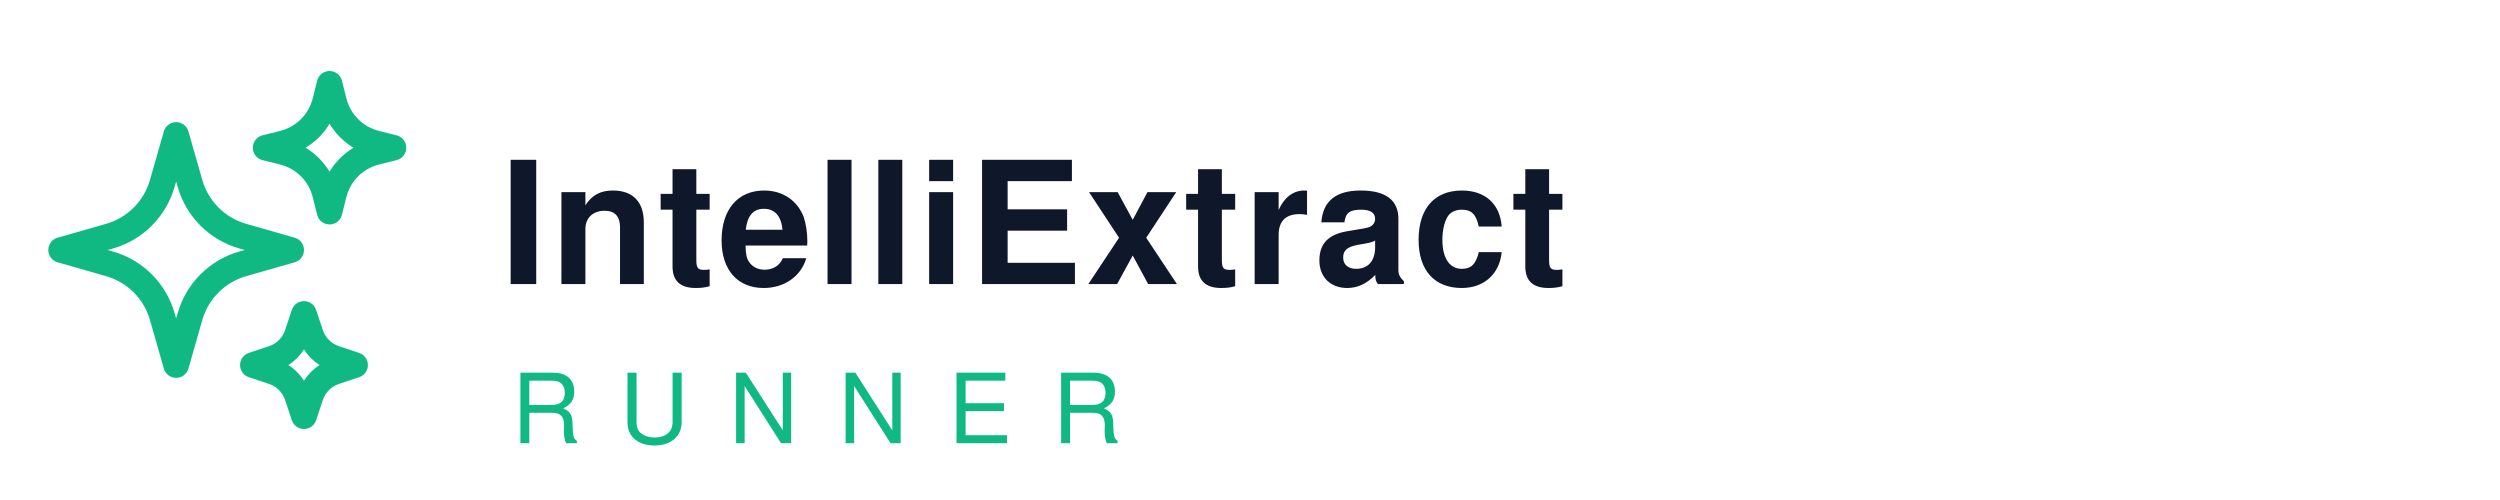
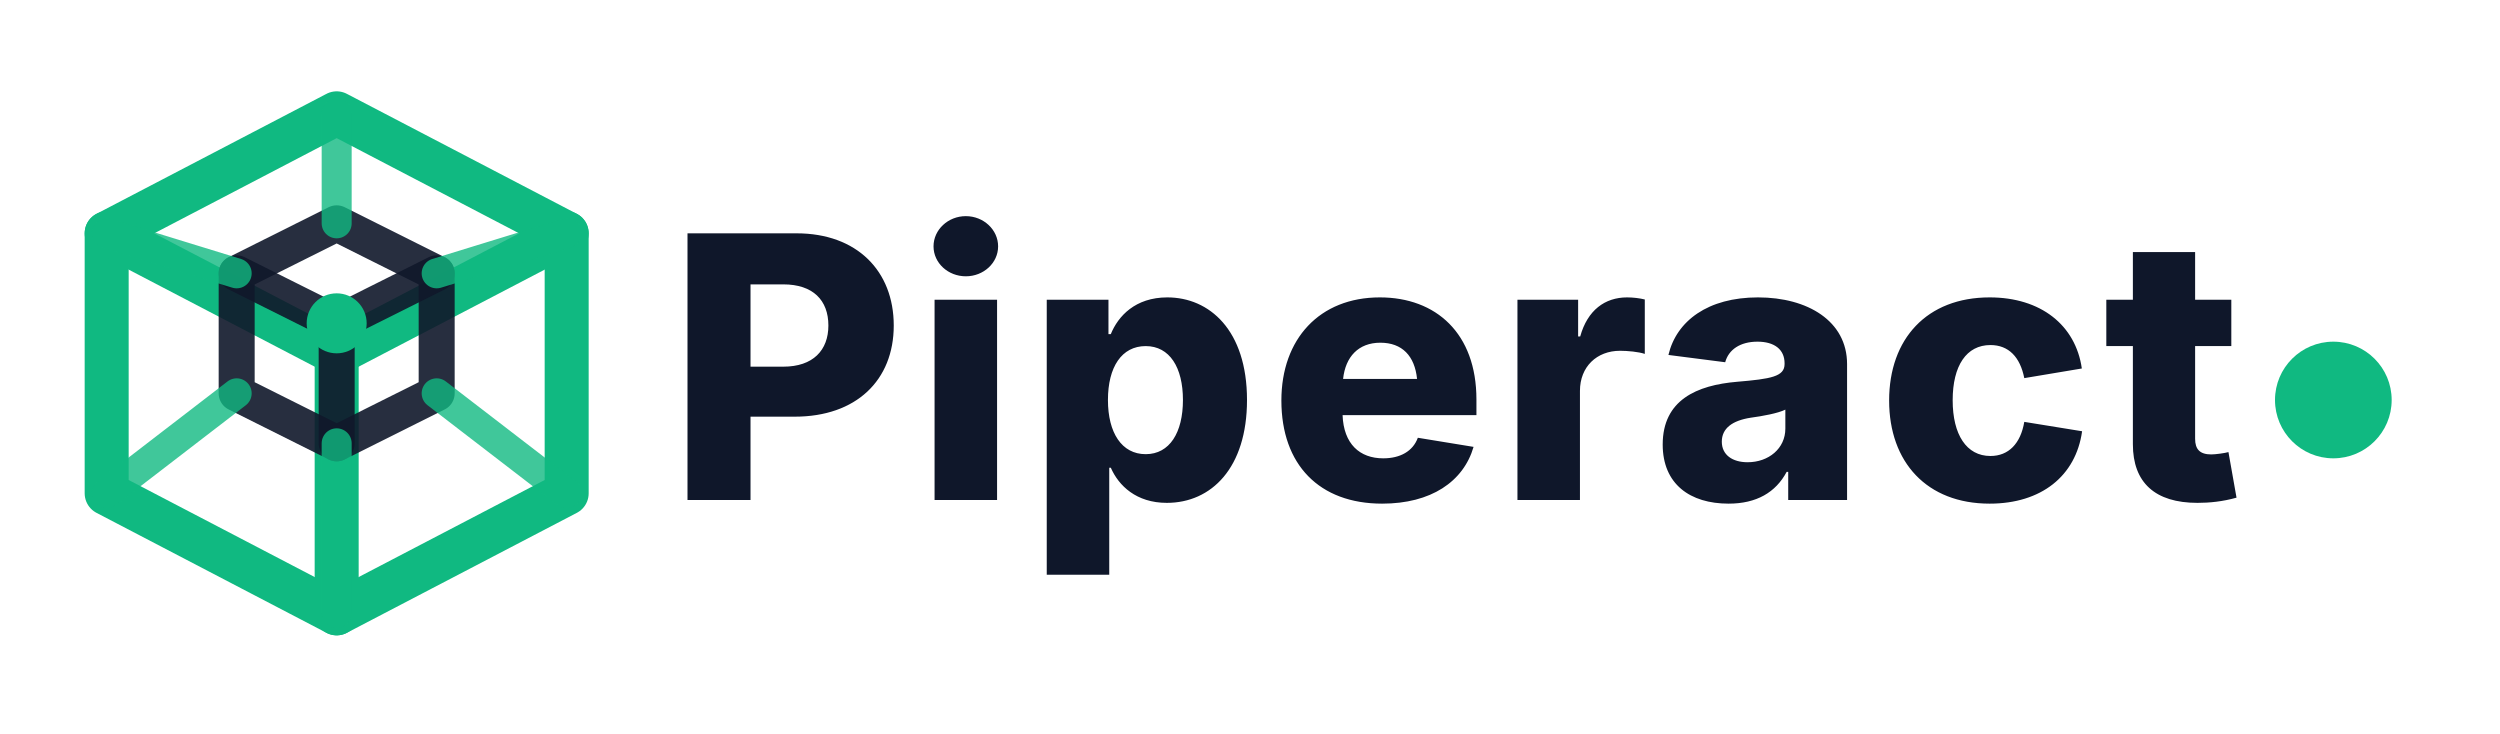
- <svg xmlns="http://www.w3.org/2000/svg" viewBox="0 0 220 44" width="220" height="44">
-   <g transform="translate(2, 4) scale(1.5)" fill="none" stroke="#10B981" stroke-width="1.5" stroke-linecap="round" stroke-linejoin="round">
-     <path d="M9.813 15.904 9 18.75l-.813-2.846a4.5 4.5 0 0 0-3.09-3.09L2.25 12l2.846-.813a4.5 4.5 0 0 0 3.09-3.09L9 5.25l.813 2.846a4.5 4.5 0 0 0 3.09 3.09L15.75 12l-2.846.813a4.5 4.5 0 0 0-3.09 3.09ZM18.259 8.715 18 9.75l-.259-1.035a3.375 3.375 0 0 0-2.455-2.456L14.25 6l1.036-.259a3.375 3.375 0 0 0 2.455-2.456L18 2.25l.259 1.035a3.375 3.375 0 0 0 2.456 2.456L21.75 6l-1.035.259a3.375 3.375 0 0 0-2.456 2.456ZM16.894 20.567 16.5 21.75l-.394-1.183a2.25 2.25 0 0 0-1.423-1.423L13.5 18.75l1.183-.394a2.25 2.25 0 0 0 1.423-1.423l.394-1.183.394 1.183a2.25 2.25 0 0 0 1.423 1.423l1.183.394-1.183.394a2.25 2.25 0 0 0-1.423 1.423Z" />
+ <svg xmlns="http://www.w3.org/2000/svg" viewBox="0 0 150 44" width="150" height="44">
+   <g transform="translate(4, 5) scale(1.2)" stroke-linecap="round" stroke-linejoin="round">
+     <path d="M13.5 1.5L2 7.5V20.5L13.5 26.5L25 20.5V7.5Z" fill="none" stroke="#10B981" stroke-width="2.2" />
+     <path d="M2 7.5L13.5 13.5L25 7.5" fill="none" stroke="#10B981" stroke-width="2.2" />
+     <path d="M13.5 26.5V13.5" fill="none" stroke="#10B981" stroke-width="2.2" />
+     <path d="M13.5 7L8.5 9.5V15.5L13.5 18L18.5 15.5V9.5Z" fill="none" stroke="#0F172A" stroke-width="1.8" opacity="0.9" />
+     <path d="M8.5 9.5L13.5 12L18.5 9.5" fill="none" stroke="#0F172A" stroke-width="1.8" opacity="0.9" />
+     <path d="M13.5 18V12" fill="none" stroke="#0F172A" stroke-width="1.8" opacity="0.9" />
+     <path d="M13.5 1.5V7 M2 7.5L8.5 9.5 M25 7.5L18.5 9.5 M2 20.5L8.5 15.5 M25 20.5L18.5 15.5 M13.5 26.5V18" stroke="#10B981" stroke-width="1.5" opacity="0.8" />
+     <circle cx="13.5" cy="12" r="1.5" fill="#10B981" />
  </g>
-   <text x="44" y="25" font-family="-apple-system, BlinkMacSystemFont, 'Segoe UI', Helvetica, Arial, sans-serif" font-size="15" font-weight="600" fill="#0F172A" letter-spacing="0.3">IntelliExtract</text>
-   <text x="45" y="39" font-family="-apple-system, BlinkMacSystemFont, 'Segoe UI', Helvetica, Arial, sans-serif" font-size="8.5" font-weight="500" fill="#10B981" letter-spacing="3.5">RUNNER</text>
+   <text x="40" y="30" font-family="-apple-system, BlinkMacSystemFont, 'Inter', 'Segoe UI', Helvetica, Arial, sans-serif" font-size="22" font-weight="800" fill="#0F172A" letter-spacing="0.5">Piperact</text>
+   <circle cx="140" cy="24" r="3.5" fill="#10B981" />
</svg>
